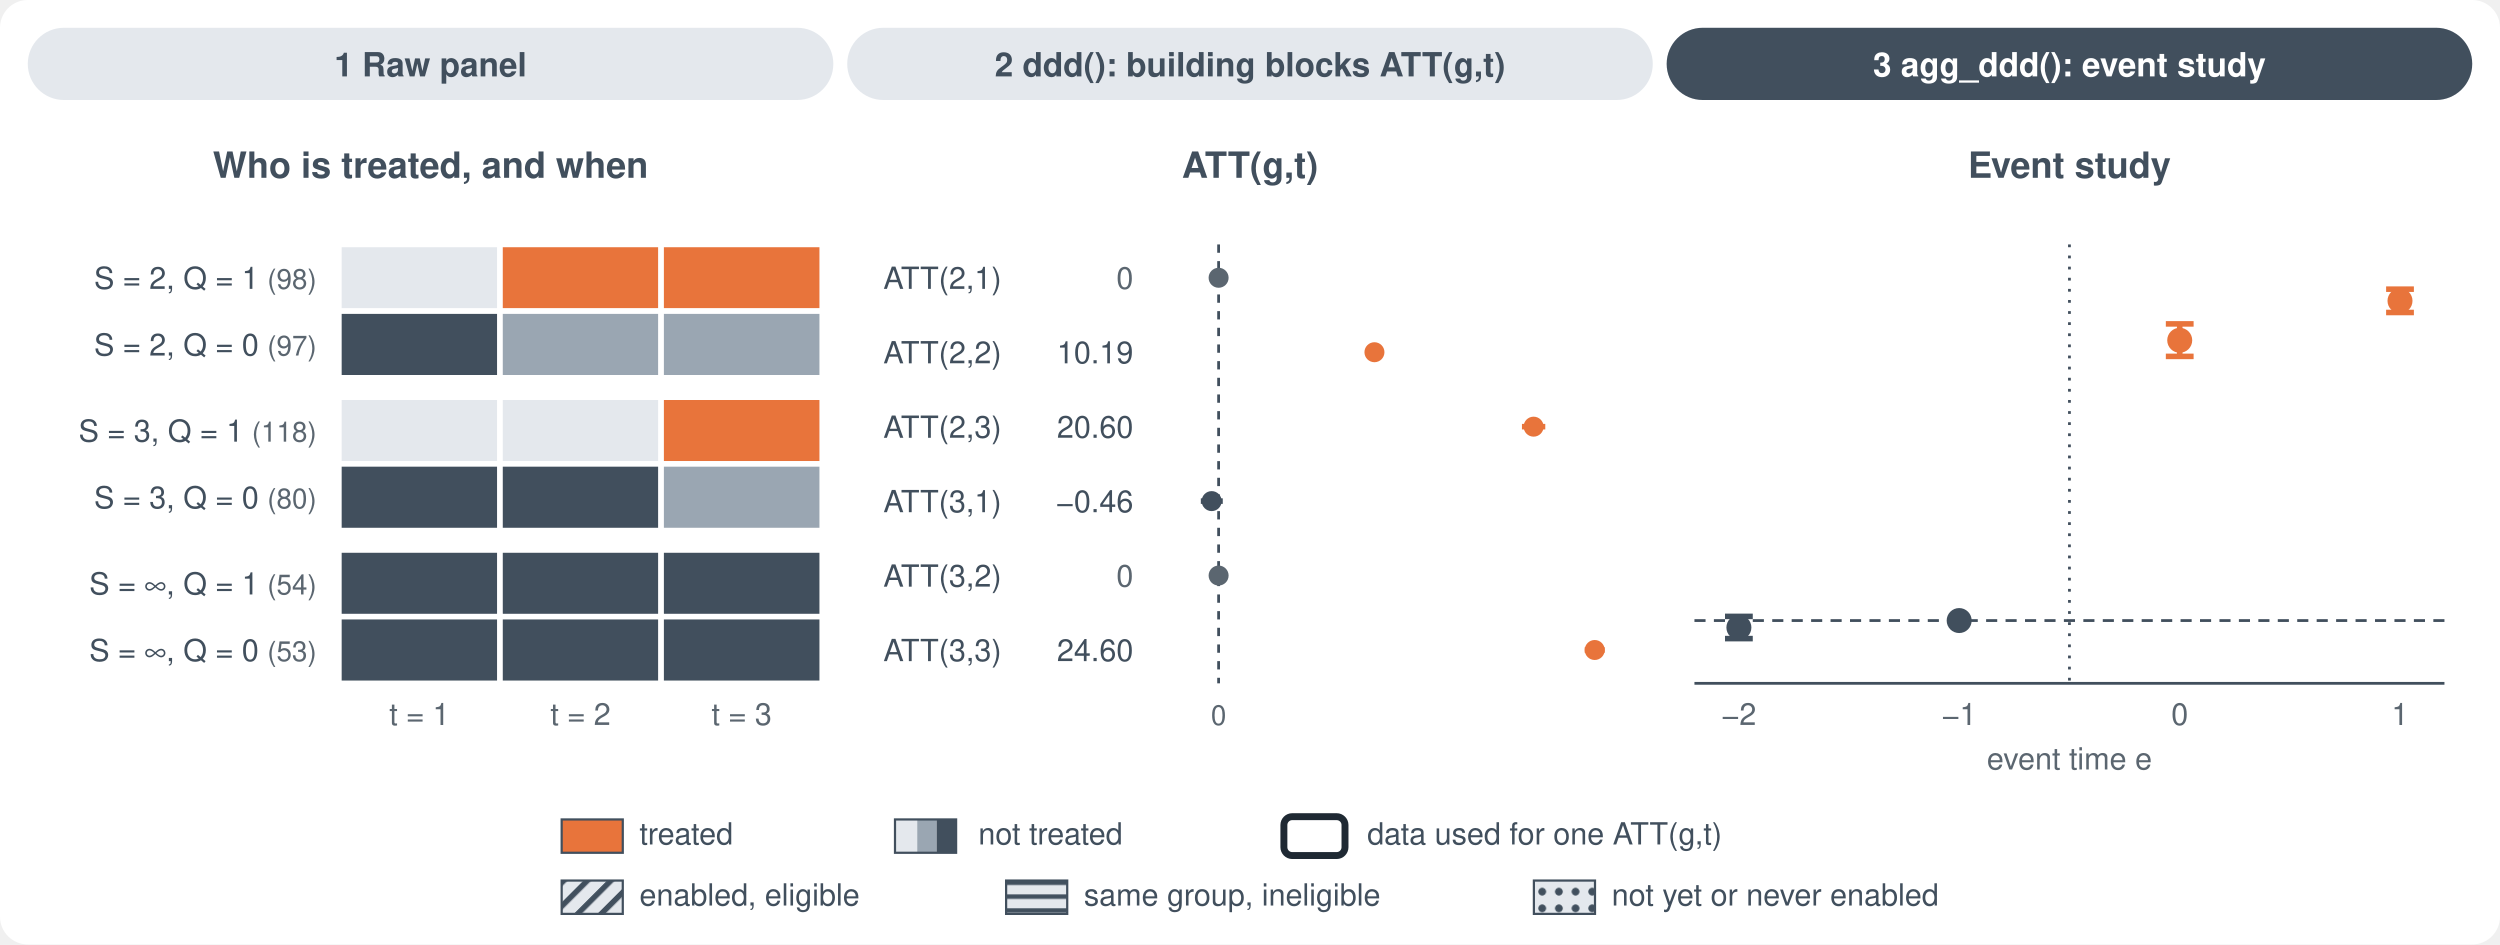
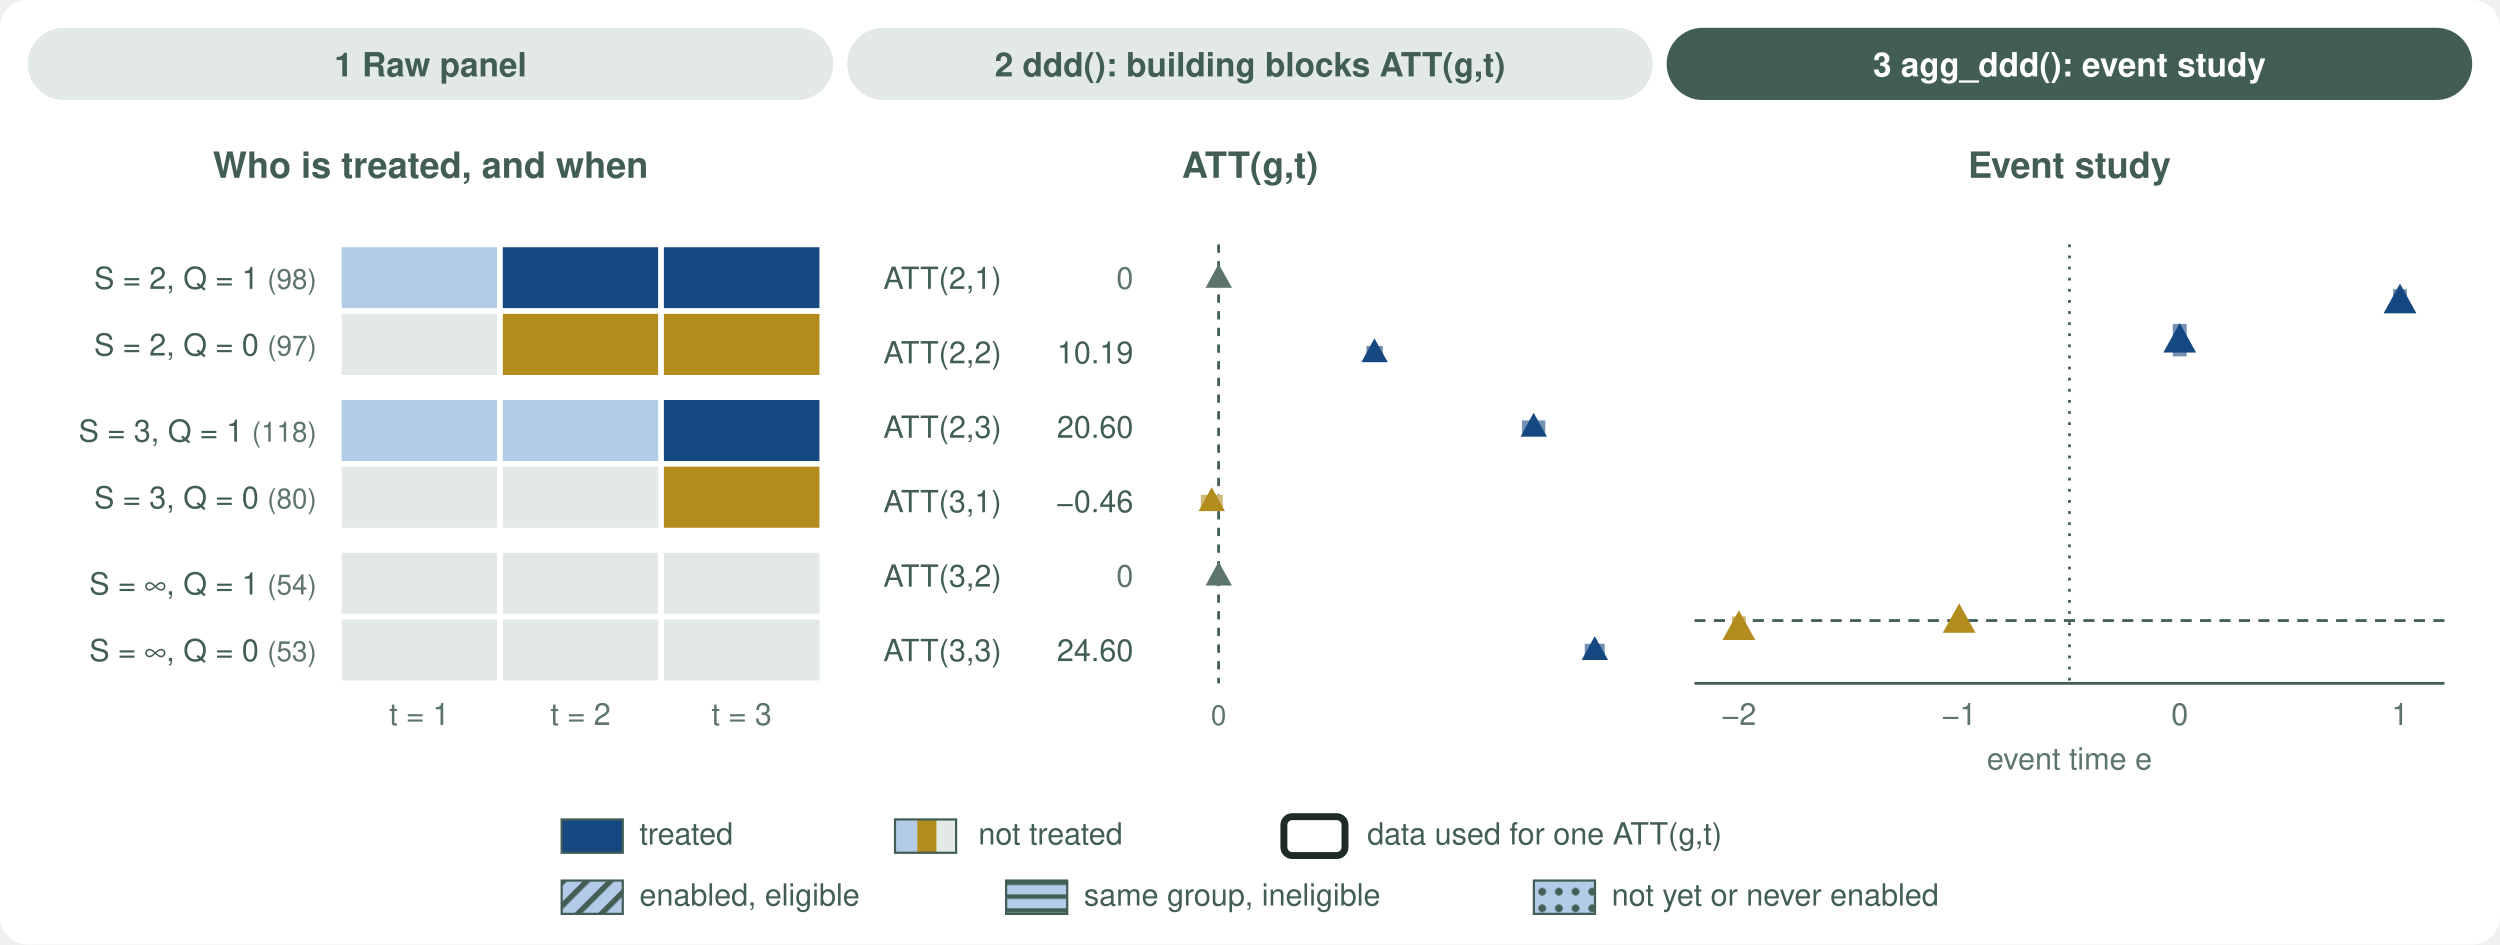
<svg xmlns="http://www.w3.org/2000/svg" viewBox="0 0 900 340" width="900" height="340" role="img" aria-labelledby="t d">
  <defs>
    <pattern id="pA" width="6" height="6" patternUnits="userSpaceOnUse" patternTransform="rotate(45)">
-       <rect width="2" height="6" fill="#414F5D" />
+       <rect width="2" height="6" fill="#415D56" />
    </pattern>
    <pattern id="pAw" width="6" height="6" patternUnits="userSpaceOnUse" patternTransform="rotate(45)">
      <rect width="2" height="6" fill="#FFFFFF" />
    </pattern>
    <pattern id="pB" width="6" height="5" patternUnits="userSpaceOnUse">
-       <rect y="2" width="6" height="1.6" fill="#414F5D" />
+       <rect y="2" width="6" height="1.6" fill="#415D56" />
    </pattern>
    <pattern id="pBw" width="6" height="5" patternUnits="userSpaceOnUse">
      <rect y="2" width="6" height="1.6" fill="#FFFFFF" />
    </pattern>
    <pattern id="pC" width="6" height="6" patternUnits="userSpaceOnUse">
-       <circle cx="3" cy="3" r="1.4" fill="#414F5D" />
+       <circle cx="3" cy="3" r="1.4" fill="#415D56" />
    </pattern>
    <pattern id="pCw" width="6" height="6" patternUnits="userSpaceOnUse">
      <circle cx="3" cy="3" r="1.4" fill="#FFFFFF" />
    </pattern>
    <style>
.a{animation-duration:27s;animation-iteration-count:infinite;animation-timing-function:linear}.e{animation-timing-function:ease-out}.off{opacity:0}
.w1{animation-name:w1}@keyframes w1{0%,18.52%{opacity:1}19.44%,100%{opacity:0}}
.w2{animation-name:w2}@keyframes w2{0%,18.52%{opacity:0}19.44%,68.89%{opacity:1}69.81%,100%{opacity:0}}
.w3{animation-name:w3}@keyframes w3{0%,68.89%{opacity:0}69.81%,97.78%{opacity:1}98.70%,100%{opacity:0}}
.w4{animation-name:w4}@keyframes w4{0%,18.52%{opacity:0}19.44%,24.44%{opacity:1}25.37%,100%{opacity:0}}
.w5{animation-name:w5}@keyframes w5{0%,24.44%{opacity:0}25.37%,34.07%{opacity:1}35.00%,100%{opacity:0}}
.w6{animation-name:w6}@keyframes w6{0%,34.07%{opacity:0}35.00%,43.70%{opacity:1}44.63%,100%{opacity:0}}
.w7{animation-name:w7}@keyframes w7{0%,43.70%{opacity:0}44.63%,53.33%{opacity:1}54.26%,100%{opacity:0}}
.w8{animation-name:w8}@keyframes w8{0%,53.33%{opacity:0}54.26%,59.26%{opacity:1}60.19%,100%{opacity:0}}
.w9{animation-name:w9}@keyframes w9{0%,59.26%{opacity:0}60.19%,68.89%{opacity:1}69.81%,100%{opacity:0}}
.w10{animation-name:w10}@keyframes w10{0%,20.74%{opacity:0}21.67%,97.78%{opacity:1}98.70%,100%{opacity:0}}
.w11{animation-name:w11}@keyframes w11{0%,26.67%{opacity:0}27.59%,97.78%{opacity:1}98.70%,100%{opacity:0}}
.w12{animation-name:w12}@keyframes w12{0%,36.30%{opacity:0}37.22%,97.78%{opacity:1}98.70%,100%{opacity:0}}
.w13{animation-name:w13}@keyframes w13{0%,45.93%{opacity:0}46.85%,97.78%{opacity:1}98.70%,100%{opacity:0}}
.w14{animation-name:w14}@keyframes w14{0%,55.56%{opacity:0}56.48%,97.78%{opacity:1}98.70%,100%{opacity:0}}
.w15{animation-name:w15}@keyframes w15{0%,61.48%{opacity:0}62.41%,97.78%{opacity:1}98.70%,100%{opacity:0}}
.w16{animation-name:w16}@keyframes w16{0%,70.37%{opacity:0}71.30%,75.56%{opacity:1}76.48%,100%{opacity:0}}
.w17{animation-name:w17}@keyframes w17{0%,70.37%{opacity:0}71.30%,97.78%{opacity:1}98.70%,100%{opacity:0}}
.w18{animation-name:w18}@keyframes w18{0%,76.30%{opacity:0}77.22%,81.48%{opacity:1}82.41%,100%{opacity:0}}
.w19{animation-name:w19}@keyframes w19{0%,76.30%{opacity:0}77.22%,97.78%{opacity:1}98.70%,100%{opacity:0}}
.w20{animation-name:w20}@keyframes w20{0%,82.22%{opacity:0}83.15%,87.41%{opacity:1}88.33%,100%{opacity:0}}
.w21{animation-name:w21}@keyframes w21{0%,82.22%{opacity:0}83.15%,97.78%{opacity:1}98.70%,100%{opacity:0}}
.w22{animation-name:w22}@keyframes w22{0%,88.15%{opacity:0}89.07%,93.33%{opacity:1}94.26%,100%{opacity:0}}
.w23{animation-name:w23}@keyframes w23{0%,88.15%{opacity:0}89.07%,97.78%{opacity:1}98.70%,100%{opacity:0}}
- .c1{animation-name:c1}@keyframes c1{0%,3.33%{fill:#414F5D}4.07%,97.78%{fill:#E4E8ED}99.63%,100%{fill:#414F5D}}
- .c2{animation-name:c2}@keyframes c2{0%,7.04%{fill:#414F5D}7.78%,97.78%{fill:#E8743B}99.63%,100%{fill:#414F5D}}
- .c3{animation-name:c3}@keyframes c3{0%,10.74%{fill:#414F5D}11.48%,97.78%{fill:#E8743B}99.63%,100%{fill:#414F5D}}
- .c4{animation-name:c4}@keyframes c4{0%,7.04%{fill:#414F5D}7.78%,97.78%{fill:#9AA6B2}99.63%,100%{fill:#414F5D}}
- .c5{animation-name:c5}@keyframes c5{0%,10.74%{fill:#414F5D}11.48%,97.78%{fill:#9AA6B2}99.63%,100%{fill:#414F5D}}
- .c6{animation-name:c6}@keyframes c6{0%,3.33%{fill:#414F5D}4.07%,97.78%{fill:#E4E8ED}99.63%,100%{fill:#414F5D}}
- .c7{animation-name:c7}@keyframes c7{0%,7.04%{fill:#414F5D}7.78%,97.78%{fill:#E4E8ED}99.63%,100%{fill:#414F5D}}
- .c8{animation-name:c8}@keyframes c8{0%,10.74%{fill:#414F5D}11.48%,97.78%{fill:#E8743B}99.63%,100%{fill:#414F5D}}
- .c9{animation-name:c9}@keyframes c9{0%,10.74%{fill:#414F5D}11.48%,97.78%{fill:#9AA6B2}99.63%,100%{fill:#414F5D}}
+ .c1{animation-name:c1}@keyframes c1{0%,3.33%{fill:#E3E9E5}4.07%,97.78%{fill:#B3CBE6}99.63%,100%{fill:#E3E9E5}}
+ .c2{animation-name:c2}@keyframes c2{0%,7.04%{fill:#E3E9E5}7.78%,97.78%{fill:#154780}99.63%,100%{fill:#E3E9E5}}
+ .c3{animation-name:c3}@keyframes c3{0%,10.74%{fill:#E3E9E5}11.48%,97.78%{fill:#154780}99.63%,100%{fill:#E3E9E5}}
+ .c4{animation-name:c4}@keyframes c4{0%,7.04%{fill:#E3E9E5}7.78%,97.78%{fill:#B28C1C}99.63%,100%{fill:#E3E9E5}}
+ .c5{animation-name:c5}@keyframes c5{0%,10.74%{fill:#E3E9E5}11.48%,97.78%{fill:#B28C1C}99.63%,100%{fill:#E3E9E5}}
+ .c6{animation-name:c6}@keyframes c6{0%,3.33%{fill:#E3E9E5}4.07%,97.78%{fill:#B3CBE6}99.63%,100%{fill:#E3E9E5}}
+ .c7{animation-name:c7}@keyframes c7{0%,7.04%{fill:#E3E9E5}7.78%,97.78%{fill:#B3CBE6}99.63%,100%{fill:#E3E9E5}}
+ .c8{animation-name:c8}@keyframes c8{0%,10.74%{fill:#E3E9E5}11.48%,97.78%{fill:#154780}99.63%,100%{fill:#E3E9E5}}
+ .c9{animation-name:c9}@keyframes c9{0%,10.74%{fill:#E3E9E5}11.48%,97.78%{fill:#B28C1C}99.63%,100%{fill:#E3E9E5}}
.sw{animation-name:sw}@keyframes sw{0%,2.22%{opacity:0;transform:translateX(0)}2.96%{opacity:1;transform:translateX(0)}13.33%{opacity:1;transform:translateX(174px)}14.07%,100%{opacity:0;transform:translateX(174px)}}
@media (prefers-reduced-motion:reduce){.a{animation:none!important}}
</style>
  </defs>
  <rect x="0" y="0" width="900" height="340" fill="#FFFFFF" rx="10" />
  <g font-family="-apple-system,BlinkMacSystemFont,'Segoe UI',Helvetica,Arial,sans-serif">
-     <rect x="10" y="10" width="290" height="26" fill="#E4E8ED" rx="13" />
-     <text x="155" y="27.5" text-anchor="middle" font-size="12" fill="#414F5D" font-weight="600">1  Raw panel</text>
+     <rect x="10" y="10" width="290" height="26" fill="#E3E9E5" rx="13" />
+     <text x="155" y="27.5" text-anchor="middle" font-size="12" fill="#415D56" font-weight="600">1  Raw panel</text>
    <g class="a w1 off">
-       <rect x="10" y="10" width="290" height="26" fill="#414F5D" rx="13" />
+       <rect x="10" y="10" width="290" height="26" fill="#415D56" rx="13" />
      <text x="155" y="27.5" text-anchor="middle" font-size="12" fill="#FFFFFF" font-weight="600">1  Raw panel</text>
    </g>
-     <rect x="305" y="10" width="290" height="26" fill="#E4E8ED" rx="13" />
-     <text x="450" y="27.5" text-anchor="middle" font-size="12" fill="#414F5D" font-weight="600">2  ddd(): building blocks ATT(g,t)</text>
+     <rect x="305" y="10" width="290" height="26" fill="#E3E9E5" rx="13" />
+     <text x="450" y="27.5" text-anchor="middle" font-size="12" fill="#415D56" font-weight="600">2  ddd(): building blocks ATT(g,t)</text>
    <g class="a w2 off">
-       <rect x="305" y="10" width="290" height="26" fill="#414F5D" rx="13" />
+       <rect x="305" y="10" width="290" height="26" fill="#415D56" rx="13" />
      <text x="450" y="27.5" text-anchor="middle" font-size="12" fill="#FFFFFF" font-weight="600">2  ddd(): building blocks ATT(g,t)</text>
    </g>
-     <rect x="600" y="10" width="290" height="26" fill="#E4E8ED" rx="13" />
-     <text x="745" y="27.5" text-anchor="middle" font-size="12" fill="#414F5D" font-weight="600">3  agg_ddd(): event study</text>
+     <rect x="600" y="10" width="290" height="26" fill="#E3E9E5" rx="13" />
+     <text x="745" y="27.5" text-anchor="middle" font-size="12" fill="#415D56" font-weight="600">3  agg_ddd(): event study</text>
    <g class="a w3">
-       <rect x="600" y="10" width="290" height="26" fill="#414F5D" rx="13" />
+       <rect x="600" y="10" width="290" height="26" fill="#415D56" rx="13" />
      <text x="745" y="27.5" text-anchor="middle" font-size="12" fill="#FFFFFF" font-weight="600">3  agg_ddd(): event study</text>
    </g>
    <g class="a w1 off">
-       <text x="155" y="64" text-anchor="middle" font-size="13" fill="#414F5D" font-weight="600">Who is treated, and when</text>
+       <text x="155" y="64" text-anchor="middle" font-size="13" fill="#415D56" font-weight="600">Who is treated, and when</text>
    </g>
    <g class="a w3">
-       <text x="155" y="64" text-anchor="middle" font-size="13" fill="#414F5D" font-weight="600">Who is treated, and when</text>
-     </g>
-     <rect class="a e c1" x="122" y="88" width="58" height="24" fill="#E4E8ED" stroke="#FFFFFF" stroke-width="2" />
-     <rect class="a e c2" x="180" y="88" width="58" height="24" fill="#E8743B" stroke="#FFFFFF" stroke-width="2" />
-     <rect class="a e c3" x="238" y="88" width="58" height="24" fill="#E8743B" stroke="#FFFFFF" stroke-width="2" />
-     <rect x="122" y="112" width="58" height="24" fill="#414F5D" stroke="#FFFFFF" stroke-width="2" />
-     <rect class="a e c4" x="180" y="112" width="58" height="24" fill="#9AA6B2" stroke="#FFFFFF" stroke-width="2" />
-     <rect class="a e c5" x="238" y="112" width="58" height="24" fill="#9AA6B2" stroke="#FFFFFF" stroke-width="2" />
-     <rect class="a e c6" x="122" y="143" width="58" height="24" fill="#E4E8ED" stroke="#FFFFFF" stroke-width="2" />
-     <rect class="a e c7" x="180" y="143" width="58" height="24" fill="#E4E8ED" stroke="#FFFFFF" stroke-width="2" />
-     <rect class="a e c8" x="238" y="143" width="58" height="24" fill="#E8743B" stroke="#FFFFFF" stroke-width="2" />
-     <rect x="122" y="167" width="58" height="24" fill="#414F5D" stroke="#FFFFFF" stroke-width="2" />
-     <rect x="180" y="167" width="58" height="24" fill="#414F5D" stroke="#FFFFFF" stroke-width="2" />
-     <rect class="a e c9" x="238" y="167" width="58" height="24" fill="#9AA6B2" stroke="#FFFFFF" stroke-width="2" />
-     <rect x="122" y="198" width="58" height="24" fill="#414F5D" stroke="#FFFFFF" stroke-width="2" />
-     <rect x="180" y="198" width="58" height="24" fill="#414F5D" stroke="#FFFFFF" stroke-width="2" />
-     <rect x="238" y="198" width="58" height="24" fill="#414F5D" stroke="#FFFFFF" stroke-width="2" />
-     <rect x="122" y="222" width="58" height="24" fill="#414F5D" stroke="#FFFFFF" stroke-width="2" />
-     <rect x="180" y="222" width="58" height="24" fill="#414F5D" stroke="#FFFFFF" stroke-width="2" />
-     <rect x="238" y="222" width="58" height="24" fill="#414F5D" stroke="#FFFFFF" stroke-width="2" />
-     <text x="114" y="104" text-anchor="end" font-size="11" fill="#414F5D">S = 2, Q = 1 <tspan font-size="10" fill="#5B6670">(98)</tspan>
-     </text>
-     <text x="114" y="128" text-anchor="end" font-size="11" fill="#414F5D">S = 2, Q = 0 <tspan font-size="10" fill="#5B6670">(97)</tspan>
-     </text>
-     <text x="114" y="159" text-anchor="end" font-size="11" fill="#414F5D">S = 3, Q = 1 <tspan font-size="10" fill="#5B6670">(118)</tspan>
-     </text>
-     <text x="114" y="183" text-anchor="end" font-size="11" fill="#414F5D">S = 3, Q = 0 <tspan font-size="10" fill="#5B6670">(80)</tspan>
-     </text>
-     <text x="114" y="214" text-anchor="end" font-size="11" fill="#414F5D">S = ∞, Q = 1 <tspan font-size="10" fill="#5B6670">(54)</tspan>
-     </text>
-     <text x="114" y="238" text-anchor="end" font-size="11" fill="#414F5D">S = ∞, Q = 0 <tspan font-size="10" fill="#5B6670">(53)</tspan>
-     </text>
-     <text x="151" y="261" text-anchor="middle" font-size="11" fill="#5B6670">t = 1</text>
-     <text x="209" y="261" text-anchor="middle" font-size="11" fill="#5B6670">t = 2</text>
-     <text x="267" y="261" text-anchor="middle" font-size="11" fill="#5B6670">t = 3</text>
-     <rect class="a sw off" x="120.5" y="84" width="3" height="166" fill="#E8743B" />
+       <text x="155" y="64" text-anchor="middle" font-size="13" fill="#415D56" font-weight="600">Who is treated, and when</text>
+     </g>
+     <rect class="a e c1" x="122" y="88" width="58" height="24" fill="#B3CBE6" stroke="#FFFFFF" stroke-width="2" />
+     <rect class="a e c2" x="180" y="88" width="58" height="24" fill="#154780" stroke="#FFFFFF" stroke-width="2" />
+     <rect class="a e c3" x="238" y="88" width="58" height="24" fill="#154780" stroke="#FFFFFF" stroke-width="2" />
+     <rect x="122" y="112" width="58" height="24" fill="#E3E9E5" stroke="#FFFFFF" stroke-width="2" />
+     <rect class="a e c4" x="180" y="112" width="58" height="24" fill="#B28C1C" stroke="#FFFFFF" stroke-width="2" />
+     <rect class="a e c5" x="238" y="112" width="58" height="24" fill="#B28C1C" stroke="#FFFFFF" stroke-width="2" />
+     <rect class="a e c6" x="122" y="143" width="58" height="24" fill="#B3CBE6" stroke="#FFFFFF" stroke-width="2" />
+     <rect class="a e c7" x="180" y="143" width="58" height="24" fill="#B3CBE6" stroke="#FFFFFF" stroke-width="2" />
+     <rect class="a e c8" x="238" y="143" width="58" height="24" fill="#154780" stroke="#FFFFFF" stroke-width="2" />
+     <rect x="122" y="167" width="58" height="24" fill="#E3E9E5" stroke="#FFFFFF" stroke-width="2" />
+     <rect x="180" y="167" width="58" height="24" fill="#E3E9E5" stroke="#FFFFFF" stroke-width="2" />
+     <rect class="a e c9" x="238" y="167" width="58" height="24" fill="#B28C1C" stroke="#FFFFFF" stroke-width="2" />
+     <rect x="122" y="198" width="58" height="24" fill="#E3E9E5" stroke="#FFFFFF" stroke-width="2" />
+     <rect x="180" y="198" width="58" height="24" fill="#E3E9E5" stroke="#FFFFFF" stroke-width="2" />
+     <rect x="238" y="198" width="58" height="24" fill="#E3E9E5" stroke="#FFFFFF" stroke-width="2" />
+     <rect x="122" y="222" width="58" height="24" fill="#E3E9E5" stroke="#FFFFFF" stroke-width="2" />
+     <rect x="180" y="222" width="58" height="24" fill="#E3E9E5" stroke="#FFFFFF" stroke-width="2" />
+     <rect x="238" y="222" width="58" height="24" fill="#E3E9E5" stroke="#FFFFFF" stroke-width="2" />
+     <text x="114" y="104" text-anchor="end" font-size="11" fill="#415D56">S = 2, Q = 1 <tspan font-size="10" fill="#5C746C">(98)</tspan>
+     </text>
+     <text x="114" y="128" text-anchor="end" font-size="11" fill="#415D56">S = 2, Q = 0 <tspan font-size="10" fill="#5C746C">(97)</tspan>
+     </text>
+     <text x="114" y="159" text-anchor="end" font-size="11" fill="#415D56">S = 3, Q = 1 <tspan font-size="10" fill="#5C746C">(118)</tspan>
+     </text>
+     <text x="114" y="183" text-anchor="end" font-size="11" fill="#415D56">S = 3, Q = 0 <tspan font-size="10" fill="#5C746C">(80)</tspan>
+     </text>
+     <text x="114" y="214" text-anchor="end" font-size="11" fill="#415D56">S = ∞, Q = 1 <tspan font-size="10" fill="#5C746C">(54)</tspan>
+     </text>
+     <text x="114" y="238" text-anchor="end" font-size="11" fill="#415D56">S = ∞, Q = 0 <tspan font-size="10" fill="#5C746C">(53)</tspan>
+     </text>
+     <text x="151" y="261" text-anchor="middle" font-size="11" fill="#5C746C">t = 1</text>
+     <text x="209" y="261" text-anchor="middle" font-size="11" fill="#5C746C">t = 2</text>
+     <text x="267" y="261" text-anchor="middle" font-size="11" fill="#5C746C">t = 3</text>
+     <rect class="a sw off" x="120.5" y="84" width="3" height="166" fill="#154780" />
    <g class="a w4 off">
-       <rect x="311" y="89" width="278" height="22" fill="#E4E8ED" rx="4" />
-       <text x="155" y="64" text-anchor="middle" font-size="13" fill="#414F5D" font-weight="600">ATT(2,1)</text>
+       <rect x="311" y="89" width="278" height="22" fill="#E3E9E5" rx="4" />
+       <text x="155" y="64" text-anchor="middle" font-size="13" fill="#415D56" font-weight="600">ATT(2,1)</text>
      <rect x="123" y="89" width="56" height="22" fill="url(#pA)" />
      <rect x="180" y="88" width="58" height="24" fill="#FFFFFF" fill-opacity="0.82" />
      <rect x="238" y="88" width="58" height="24" fill="#FFFFFF" fill-opacity="0.82" />
-       <rect x="123" y="113" width="56" height="22" fill="url(#pBw)" />
+       <rect x="123" y="113" width="56" height="22" fill="url(#pB)" />
      <rect x="180" y="112" width="58" height="24" fill="#FFFFFF" fill-opacity="0.82" />
      <rect x="238" y="112" width="58" height="24" fill="#FFFFFF" fill-opacity="0.82" />
      <rect x="122" y="143" width="58" height="24" fill="#FFFFFF" fill-opacity="0.82" />
      <rect x="180" y="143" width="58" height="24" fill="#FFFFFF" fill-opacity="0.82" />
      <rect x="238" y="143" width="58" height="24" fill="#FFFFFF" fill-opacity="0.82" />
      <rect x="122" y="167" width="58" height="24" fill="#FFFFFF" fill-opacity="0.82" />
      <rect x="180" y="167" width="58" height="24" fill="#FFFFFF" fill-opacity="0.82" />
      <rect x="238" y="167" width="58" height="24" fill="#FFFFFF" fill-opacity="0.82" />
      <rect x="122" y="198" width="58" height="24" fill="#FFFFFF" fill-opacity="0.82" />
      <rect x="180" y="198" width="58" height="24" fill="#FFFFFF" fill-opacity="0.82" />
      <rect x="238" y="198" width="58" height="24" fill="#FFFFFF" fill-opacity="0.82" />
      <rect x="122" y="222" width="58" height="24" fill="#FFFFFF" fill-opacity="0.82" />
      <rect x="180" y="222" width="58" height="24" fill="#FFFFFF" fill-opacity="0.82" />
      <rect x="238" y="222" width="58" height="24" fill="#FFFFFF" fill-opacity="0.82" />
-       <rect x="120" y="86" width="62" height="52" fill="none" stroke="#1F2933" stroke-width="2.5" rx="3" />
-       <text x="151" y="277" text-anchor="middle" font-size="11" fill="#414F5D" font-weight="600">g − 1</text>
+       <rect x="120" y="86" width="62" height="52" fill="none" stroke="#1E2B27" stroke-width="2.5" rx="3" />
+       <text x="151" y="277" text-anchor="middle" font-size="11" fill="#415D56" font-weight="600">g − 1</text>
    </g>
    <g class="a w5 off">
-       <rect x="311" y="115.8" width="278" height="22" fill="#E4E8ED" rx="4" />
-       <text x="155" y="64" text-anchor="middle" font-size="13" fill="#414F5D" font-weight="600">ATT(2,2)</text>
+       <rect x="311" y="115.8" width="278" height="22" fill="#E3E9E5" rx="4" />
+       <text x="155" y="64" text-anchor="middle" font-size="13" fill="#415D56" font-weight="600">ATT(2,2)</text>
      <rect x="123" y="89" width="56" height="22" fill="url(#pA)" />
-       <rect x="181" y="89" width="56" height="22" fill="url(#pA)" />
-       <rect x="238" y="88" width="58" height="24" fill="#FFFFFF" fill-opacity="0.82" />
-       <rect x="123" y="113" width="56" height="22" fill="url(#pBw)" />
+       <rect x="181" y="89" width="56" height="22" fill="url(#pAw)" />
+       <rect x="238" y="88" width="58" height="24" fill="#FFFFFF" fill-opacity="0.82" />
+       <rect x="123" y="113" width="56" height="22" fill="url(#pB)" />
      <rect x="181" y="113" width="56" height="22" fill="url(#pB)" />
      <rect x="238" y="112" width="58" height="24" fill="#FFFFFF" fill-opacity="0.82" />
      <rect x="123" y="144" width="56" height="22" fill="url(#pC)" />
      <rect x="181" y="144" width="56" height="22" fill="url(#pC)" />
      <rect x="238" y="143" width="58" height="24" fill="#FFFFFF" fill-opacity="0.82" />
-       <rect x="123" y="168" width="56" height="22" fill="url(#pCw)" />
-       <rect x="181" y="168" width="56" height="22" fill="url(#pCw)" />
-       <rect x="238" y="167" width="58" height="24" fill="#FFFFFF" fill-opacity="0.82" />
-       <rect x="123" y="199" width="56" height="22" fill="url(#pCw)" />
-       <rect x="181" y="199" width="56" height="22" fill="url(#pCw)" />
+       <rect x="123" y="168" width="56" height="22" fill="url(#pC)" />
+       <rect x="181" y="168" width="56" height="22" fill="url(#pC)" />
+       <rect x="238" y="167" width="58" height="24" fill="#FFFFFF" fill-opacity="0.82" />
+       <rect x="123" y="199" width="56" height="22" fill="url(#pC)" />
+       <rect x="181" y="199" width="56" height="22" fill="url(#pC)" />
      <rect x="238" y="198" width="58" height="24" fill="#FFFFFF" fill-opacity="0.82" />
-       <rect x="123" y="223" width="56" height="22" fill="url(#pCw)" />
-       <rect x="181" y="223" width="56" height="22" fill="url(#pCw)" />
+       <rect x="123" y="223" width="56" height="22" fill="url(#pC)" />
+       <rect x="181" y="223" width="56" height="22" fill="url(#pC)" />
      <rect x="238" y="222" width="58" height="24" fill="#FFFFFF" fill-opacity="0.82" />
-       <rect x="120" y="86" width="62" height="162" fill="none" stroke="#1F2933" stroke-width="2.5" rx="3" />
-       <rect x="178" y="86" width="62" height="162" fill="none" stroke="#1F2933" stroke-width="2.5" rx="3" />
-       <text x="151" y="277" text-anchor="middle" font-size="11" fill="#414F5D" font-weight="600">g − 1</text>
-       <text x="209" y="277" text-anchor="middle" font-size="11" fill="#414F5D" font-weight="600">t</text>
+       <rect x="120" y="86" width="62" height="162" fill="none" stroke="#1E2B27" stroke-width="2.5" rx="3" />
+       <rect x="178" y="86" width="62" height="162" fill="none" stroke="#1E2B27" stroke-width="2.5" rx="3" />
+       <text x="151" y="277" text-anchor="middle" font-size="11" fill="#415D56" font-weight="600">g − 1</text>
+       <text x="209" y="277" text-anchor="middle" font-size="11" fill="#415D56" font-weight="600">t</text>
    </g>
    <g class="a w6 off">
-       <rect x="311" y="142.6" width="278" height="22" fill="#E4E8ED" rx="4" />
-       <text x="155" y="64" text-anchor="middle" font-size="13" fill="#414F5D" font-weight="600">ATT(2,3)</text>
+       <rect x="311" y="142.6" width="278" height="22" fill="#E3E9E5" rx="4" />
+       <text x="155" y="64" text-anchor="middle" font-size="13" fill="#415D56" font-weight="600">ATT(2,3)</text>
      <rect x="123" y="89" width="56" height="22" fill="url(#pA)" />
      <rect x="180" y="88" width="58" height="24" fill="#FFFFFF" fill-opacity="0.82" />
-       <rect x="239" y="89" width="56" height="22" fill="url(#pA)" />
-       <rect x="123" y="113" width="56" height="22" fill="url(#pBw)" />
+       <rect x="239" y="89" width="56" height="22" fill="url(#pAw)" />
+       <rect x="123" y="113" width="56" height="22" fill="url(#pB)" />
      <rect x="180" y="112" width="58" height="24" fill="#FFFFFF" fill-opacity="0.82" />
      <rect x="239" y="113" width="56" height="22" fill="url(#pB)" />
      <rect x="122" y="143" width="58" height="24" fill="#FFFFFF" fill-opacity="0.82" />
      <rect x="180" y="143" width="58" height="24" fill="#FFFFFF" fill-opacity="0.82" />
      <rect x="238" y="143" width="58" height="24" fill="#FFFFFF" fill-opacity="0.82" />
      <rect x="122" y="167" width="58" height="24" fill="#FFFFFF" fill-opacity="0.82" />
      <rect x="180" y="167" width="58" height="24" fill="#FFFFFF" fill-opacity="0.82" />
      <rect x="238" y="167" width="58" height="24" fill="#FFFFFF" fill-opacity="0.82" />
-       <rect x="123" y="199" width="56" height="22" fill="url(#pCw)" />
+       <rect x="123" y="199" width="56" height="22" fill="url(#pC)" />
      <rect x="180" y="198" width="58" height="24" fill="#FFFFFF" fill-opacity="0.82" />
-       <rect x="239" y="199" width="56" height="22" fill="url(#pCw)" />
-       <rect x="123" y="223" width="56" height="22" fill="url(#pCw)" />
+       <rect x="239" y="199" width="56" height="22" fill="url(#pC)" />
+       <rect x="123" y="223" width="56" height="22" fill="url(#pC)" />
      <rect x="180" y="222" width="58" height="24" fill="#FFFFFF" fill-opacity="0.82" />
-       <rect x="239" y="223" width="56" height="22" fill="url(#pCw)" />
-       <rect x="120" y="86" width="62" height="52" fill="none" stroke="#1F2933" stroke-width="2.5" rx="3" />
-       <rect x="120" y="196" width="62" height="52" fill="none" stroke="#1F2933" stroke-width="2.5" rx="3" />
-       <rect x="236" y="86" width="62" height="52" fill="none" stroke="#1F2933" stroke-width="2.5" rx="3" />
-       <rect x="236" y="196" width="62" height="52" fill="none" stroke="#1F2933" stroke-width="2.5" rx="3" />
-       <text x="151" y="277" text-anchor="middle" font-size="11" fill="#414F5D" font-weight="600">g − 1</text>
-       <text x="267" y="277" text-anchor="middle" font-size="11" fill="#414F5D" font-weight="600">t</text>
+       <rect x="239" y="223" width="56" height="22" fill="url(#pC)" />
+       <rect x="120" y="86" width="62" height="52" fill="none" stroke="#1E2B27" stroke-width="2.5" rx="3" />
+       <rect x="120" y="196" width="62" height="52" fill="none" stroke="#1E2B27" stroke-width="2.5" rx="3" />
+       <rect x="236" y="86" width="62" height="52" fill="none" stroke="#1E2B27" stroke-width="2.5" rx="3" />
+       <rect x="236" y="196" width="62" height="52" fill="none" stroke="#1E2B27" stroke-width="2.5" rx="3" />
+       <text x="151" y="277" text-anchor="middle" font-size="11" fill="#415D56" font-weight="600">g − 1</text>
+       <text x="267" y="277" text-anchor="middle" font-size="11" fill="#415D56" font-weight="600">t</text>
    </g>
    <g class="a w7 off">
-       <rect x="311" y="169.4" width="278" height="22" fill="#E4E8ED" rx="4" />
-       <text x="155" y="64" text-anchor="middle" font-size="13" fill="#414F5D" font-weight="600">ATT(3,1)</text>
+       <rect x="311" y="169.4" width="278" height="22" fill="#E3E9E5" rx="4" />
+       <text x="155" y="64" text-anchor="middle" font-size="13" fill="#415D56" font-weight="600">ATT(3,1)</text>
      <rect x="122" y="88" width="58" height="24" fill="#FFFFFF" fill-opacity="0.82" />
      <rect x="180" y="88" width="58" height="24" fill="#FFFFFF" fill-opacity="0.82" />
      <rect x="238" y="88" width="58" height="24" fill="#FFFFFF" fill-opacity="0.82" />
      <rect x="122" y="112" width="58" height="24" fill="#FFFFFF" fill-opacity="0.82" />
      <rect x="180" y="112" width="58" height="24" fill="#FFFFFF" fill-opacity="0.82" />
      <rect x="238" y="112" width="58" height="24" fill="#FFFFFF" fill-opacity="0.82" />
      <rect x="123" y="144" width="56" height="22" fill="url(#pA)" />
      <rect x="181" y="144" width="56" height="22" fill="url(#pA)" />
      <rect x="238" y="143" width="58" height="24" fill="#FFFFFF" fill-opacity="0.82" />
-       <rect x="123" y="168" width="56" height="22" fill="url(#pBw)" />
-       <rect x="181" y="168" width="56" height="22" fill="url(#pBw)" />
-       <rect x="238" y="167" width="58" height="24" fill="#FFFFFF" fill-opacity="0.82" />
-       <rect x="123" y="199" width="56" height="22" fill="url(#pCw)" />
-       <rect x="181" y="199" width="56" height="22" fill="url(#pCw)" />
+       <rect x="123" y="168" width="56" height="22" fill="url(#pB)" />
+       <rect x="181" y="168" width="56" height="22" fill="url(#pB)" />
+       <rect x="238" y="167" width="58" height="24" fill="#FFFFFF" fill-opacity="0.82" />
+       <rect x="123" y="199" width="56" height="22" fill="url(#pC)" />
+       <rect x="181" y="199" width="56" height="22" fill="url(#pC)" />
      <rect x="238" y="198" width="58" height="24" fill="#FFFFFF" fill-opacity="0.82" />
-       <rect x="123" y="223" width="56" height="22" fill="url(#pCw)" />
-       <rect x="181" y="223" width="56" height="22" fill="url(#pCw)" />
+       <rect x="123" y="223" width="56" height="22" fill="url(#pC)" />
+       <rect x="181" y="223" width="56" height="22" fill="url(#pC)" />
      <rect x="238" y="222" width="58" height="24" fill="#FFFFFF" fill-opacity="0.82" />
-       <rect x="178" y="141" width="62" height="107" fill="none" stroke="#1F2933" stroke-width="2.5" rx="3" />
-       <rect x="120" y="141" width="62" height="107" fill="none" stroke="#1F2933" stroke-width="2.5" rx="3" />
-       <text x="209" y="277" text-anchor="middle" font-size="11" fill="#414F5D" font-weight="600">g − 1</text>
-       <text x="151" y="277" text-anchor="middle" font-size="11" fill="#414F5D" font-weight="600">t</text>
+       <rect x="178" y="141" width="62" height="107" fill="none" stroke="#1E2B27" stroke-width="2.5" rx="3" />
+       <rect x="120" y="141" width="62" height="107" fill="none" stroke="#1E2B27" stroke-width="2.5" rx="3" />
+       <text x="209" y="277" text-anchor="middle" font-size="11" fill="#415D56" font-weight="600">g − 1</text>
+       <text x="151" y="277" text-anchor="middle" font-size="11" fill="#415D56" font-weight="600">t</text>
    </g>
    <g class="a w8 off">
-       <rect x="311" y="196.2" width="278" height="22" fill="#E4E8ED" rx="4" />
-       <text x="155" y="64" text-anchor="middle" font-size="13" fill="#414F5D" font-weight="600">ATT(3,2)</text>
+       <rect x="311" y="196.2" width="278" height="22" fill="#E3E9E5" rx="4" />
+       <text x="155" y="64" text-anchor="middle" font-size="13" fill="#415D56" font-weight="600">ATT(3,2)</text>
      <rect x="122" y="88" width="58" height="24" fill="#FFFFFF" fill-opacity="0.82" />
      <rect x="180" y="88" width="58" height="24" fill="#FFFFFF" fill-opacity="0.82" />
      <rect x="238" y="88" width="58" height="24" fill="#FFFFFF" fill-opacity="0.82" />
      <rect x="122" y="112" width="58" height="24" fill="#FFFFFF" fill-opacity="0.82" />
      <rect x="180" y="112" width="58" height="24" fill="#FFFFFF" fill-opacity="0.82" />
      <rect x="238" y="112" width="58" height="24" fill="#FFFFFF" fill-opacity="0.82" />
      <rect x="122" y="143" width="58" height="24" fill="#FFFFFF" fill-opacity="0.82" />
      <rect x="181" y="144" width="56" height="22" fill="url(#pA)" />
      <rect x="238" y="143" width="58" height="24" fill="#FFFFFF" fill-opacity="0.82" />
      <rect x="122" y="167" width="58" height="24" fill="#FFFFFF" fill-opacity="0.82" />
-       <rect x="181" y="168" width="56" height="22" fill="url(#pBw)" />
+       <rect x="181" y="168" width="56" height="22" fill="url(#pB)" />
      <rect x="238" y="167" width="58" height="24" fill="#FFFFFF" fill-opacity="0.82" />
      <rect x="122" y="198" width="58" height="24" fill="#FFFFFF" fill-opacity="0.82" />
      <rect x="180" y="198" width="58" height="24" fill="#FFFFFF" fill-opacity="0.82" />
      <rect x="238" y="198" width="58" height="24" fill="#FFFFFF" fill-opacity="0.82" />
      <rect x="122" y="222" width="58" height="24" fill="#FFFFFF" fill-opacity="0.82" />
      <rect x="180" y="222" width="58" height="24" fill="#FFFFFF" fill-opacity="0.82" />
      <rect x="238" y="222" width="58" height="24" fill="#FFFFFF" fill-opacity="0.82" />
-       <rect x="178" y="141" width="62" height="52" fill="none" stroke="#1F2933" stroke-width="2.5" rx="3" />
-       <text x="209" y="277" text-anchor="middle" font-size="11" fill="#414F5D" font-weight="600">g − 1</text>
+       <rect x="178" y="141" width="62" height="52" fill="none" stroke="#1E2B27" stroke-width="2.5" rx="3" />
+       <text x="209" y="277" text-anchor="middle" font-size="11" fill="#415D56" font-weight="600">g − 1</text>
    </g>
    <g class="a w9 off">
-       <rect x="311" y="223" width="278" height="22" fill="#E4E8ED" rx="4" />
-       <text x="155" y="64" text-anchor="middle" font-size="13" fill="#414F5D" font-weight="600">ATT(3,3)</text>
+       <rect x="311" y="223" width="278" height="22" fill="#E3E9E5" rx="4" />
+       <text x="155" y="64" text-anchor="middle" font-size="13" fill="#415D56" font-weight="600">ATT(3,3)</text>
      <rect x="122" y="88" width="58" height="24" fill="#FFFFFF" fill-opacity="0.82" />
      <rect x="180" y="88" width="58" height="24" fill="#FFFFFF" fill-opacity="0.82" />
      <rect x="238" y="88" width="58" height="24" fill="#FFFFFF" fill-opacity="0.82" />
      <rect x="122" y="112" width="58" height="24" fill="#FFFFFF" fill-opacity="0.82" />
      <rect x="180" y="112" width="58" height="24" fill="#FFFFFF" fill-opacity="0.82" />
      <rect x="238" y="112" width="58" height="24" fill="#FFFFFF" fill-opacity="0.82" />
      <rect x="122" y="143" width="58" height="24" fill="#FFFFFF" fill-opacity="0.82" />
      <rect x="181" y="144" width="56" height="22" fill="url(#pA)" />
-       <rect x="239" y="144" width="56" height="22" fill="url(#pA)" />
+       <rect x="239" y="144" width="56" height="22" fill="url(#pAw)" />
      <rect x="122" y="167" width="58" height="24" fill="#FFFFFF" fill-opacity="0.82" />
-       <rect x="181" y="168" width="56" height="22" fill="url(#pBw)" />
+       <rect x="181" y="168" width="56" height="22" fill="url(#pB)" />
      <rect x="239" y="168" width="56" height="22" fill="url(#pB)" />
      <rect x="122" y="198" width="58" height="24" fill="#FFFFFF" fill-opacity="0.82" />
-       <rect x="181" y="199" width="56" height="22" fill="url(#pCw)" />
-       <rect x="239" y="199" width="56" height="22" fill="url(#pCw)" />
+       <rect x="181" y="199" width="56" height="22" fill="url(#pC)" />
+       <rect x="239" y="199" width="56" height="22" fill="url(#pC)" />
      <rect x="122" y="222" width="58" height="24" fill="#FFFFFF" fill-opacity="0.82" />
-       <rect x="181" y="223" width="56" height="22" fill="url(#pCw)" />
-       <rect x="239" y="223" width="56" height="22" fill="url(#pCw)" />
-       <rect x="178" y="141" width="62" height="107" fill="none" stroke="#1F2933" stroke-width="2.5" rx="3" />
-       <rect x="236" y="141" width="62" height="107" fill="none" stroke="#1F2933" stroke-width="2.5" rx="3" />
-       <text x="209" y="277" text-anchor="middle" font-size="11" fill="#414F5D" font-weight="600">g − 1</text>
-       <text x="267" y="277" text-anchor="middle" font-size="11" fill="#414F5D" font-weight="600">t</text>
-     </g>
-     <text x="450" y="64" text-anchor="middle" font-size="13" fill="#414F5D" font-weight="600">ATT(g,t)</text>
-     <line x1="438.7" x2="438.7" y1="88" y2="246" stroke="#414F5D" stroke-width="1" stroke-dasharray="3 3" />
-     <text x="438.7" y="261" text-anchor="middle" font-size="10" fill="#5B6670">0</text>
+       <rect x="181" y="223" width="56" height="22" fill="url(#pC)" />
+       <rect x="239" y="223" width="56" height="22" fill="url(#pC)" />
+       <rect x="178" y="141" width="62" height="107" fill="none" stroke="#1E2B27" stroke-width="2.5" rx="3" />
+       <rect x="236" y="141" width="62" height="107" fill="none" stroke="#1E2B27" stroke-width="2.5" rx="3" />
+       <text x="209" y="277" text-anchor="middle" font-size="11" fill="#415D56" font-weight="600">g − 1</text>
+       <text x="267" y="277" text-anchor="middle" font-size="11" fill="#415D56" font-weight="600">t</text>
+     </g>
+     <text x="450" y="64" text-anchor="middle" font-size="13" fill="#415D56" font-weight="600">ATT(g,t)</text>
+     <line x1="438.7" x2="438.7" y1="88" y2="246" stroke="#415D56" stroke-width="1" stroke-dasharray="3 3" />
+     <text x="438.7" y="261" text-anchor="middle" font-size="10" fill="#5C746C">0</text>
    <g class="a w10">
-       <text x="318" y="104" text-anchor="start" font-size="11" fill="#414F5D">ATT(2,1)</text>
-       <text x="408" y="104" text-anchor="end" font-size="11" fill="#5B6670">0</text>
-       <circle cx="438.7" cy="100.0" r="3.6" fill="#5B6670" />
+       <text x="318" y="104" text-anchor="start" font-size="11" fill="#415D56">ATT(2,1)</text>
+       <text x="408" y="104" text-anchor="end" font-size="11" fill="#5C746C">0</text>
+       <polygon points="438.7,95.0 434.0,103.6 443.5,103.6" fill="#5C746C" />
    </g>
    <g class="a w11">
-       <text x="318" y="130.8" text-anchor="start" font-size="11" fill="#414F5D">ATT(2,2)</text>
-       <text x="408" y="130.8" text-anchor="end" font-size="11" fill="#414F5D">10.19</text>
-       <line x1="491.9" x2="497.8" y1="126.8" y2="126.8" stroke="#E8743B" stroke-width="2" />
-       <circle cx="494.8" cy="126.8" r="3.6" fill="#E8743B" />
+       <text x="318" y="130.8" text-anchor="start" font-size="11" fill="#415D56">ATT(2,2)</text>
+       <text x="408" y="130.8" text-anchor="end" font-size="11" fill="#415D56">10.19</text>
+       <line x1="491.9" x2="497.8" y1="126.8" y2="126.8" stroke="#7391B3" stroke-width="4.5" />
+       <polygon points="494.8,121.8 490.1,130.4 499.6,130.4" fill="#154780" />
    </g>
    <g class="a w12">
-       <text x="318" y="157.6" text-anchor="start" font-size="11" fill="#414F5D">ATT(2,3)</text>
-       <text x="408" y="157.6" text-anchor="end" font-size="11" fill="#414F5D">20.60</text>
-       <line x1="547.9" x2="556.3" y1="153.6" y2="153.6" stroke="#E8743B" stroke-width="2" />
-       <circle cx="552.1" cy="153.6" r="3.6" fill="#E8743B" />
+       <text x="318" y="157.6" text-anchor="start" font-size="11" fill="#415D56">ATT(2,3)</text>
+       <text x="408" y="157.6" text-anchor="end" font-size="11" fill="#415D56">20.60</text>
+       <line x1="547.9" x2="556.3" y1="153.6" y2="153.6" stroke="#7391B3" stroke-width="4.5" />
+       <polygon points="552.1,148.6 547.4,157.2 556.9,157.2" fill="#154780" />
    </g>
    <g class="a w13">
-       <text x="318" y="184.4" text-anchor="start" font-size="11" fill="#414F5D">ATT(3,1)</text>
-       <text x="408" y="184.4" text-anchor="end" font-size="11" fill="#414F5D">−0.46</text>
-       <line x1="432.3" x2="440.2" y1="180.4" y2="180.4" stroke="#414F5D" stroke-width="2" />
-       <circle cx="436.2" cy="180.4" r="3.6" fill="#414F5D" />
+       <text x="318" y="184.4" text-anchor="start" font-size="11" fill="#415D56">ATT(3,1)</text>
+       <text x="408" y="184.4" text-anchor="end" font-size="11" fill="#415D56">−0.46</text>
+       <line x1="432.3" x2="440.2" y1="180.4" y2="180.4" stroke="#D1BA77" stroke-width="4.5" />
+       <polygon points="436.2,175.4 431.5,184.0 441.0,184.0" fill="#B28C1C" />
    </g>
    <g class="a w14">
-       <text x="318" y="211.2" text-anchor="start" font-size="11" fill="#414F5D">ATT(3,2)</text>
-       <text x="408" y="211.2" text-anchor="end" font-size="11" fill="#5B6670">0</text>
-       <circle cx="438.7" cy="207.2" r="3.6" fill="#5B6670" />
+       <text x="318" y="211.2" text-anchor="start" font-size="11" fill="#415D56">ATT(3,2)</text>
+       <text x="408" y="211.2" text-anchor="end" font-size="11" fill="#5C746C">0</text>
+       <polygon points="438.7,202.2 434.0,210.8 443.5,210.8" fill="#5C746C" />
    </g>
    <g class="a w15">
-       <text x="318" y="238" text-anchor="start" font-size="11" fill="#414F5D">ATT(3,3)</text>
-       <text x="408" y="238" text-anchor="end" font-size="11" fill="#414F5D">24.60</text>
-       <line x1="570.5" x2="577.7" y1="234.0" y2="234.0" stroke="#E8743B" stroke-width="2" />
-       <circle cx="574.1" cy="234.0" r="3.6" fill="#E8743B" />
-     </g>
-     <text x="745" y="64" text-anchor="middle" font-size="13" fill="#414F5D" font-weight="600">Event study</text>
-     <line x1="610" x2="880" y1="246" y2="246" stroke="#414F5D" stroke-width="1" />
-     <line x1="610" x2="880" y1="223.4" y2="223.4" stroke="#414F5D" stroke-width="1" stroke-dasharray="4 3" />
-     <line x1="745.0" x2="745.0" y1="88" y2="246" stroke="#414F5D" stroke-width="1" stroke-dasharray="1 3" />
-     <text x="626" y="261" text-anchor="middle" font-size="11" fill="#5B6670">−2</text>
-     <text x="705.3" y="261" text-anchor="middle" font-size="11" fill="#5B6670">−1</text>
-     <text x="784.7" y="261" text-anchor="middle" font-size="11" fill="#5B6670">0</text>
-     <text x="864" y="261" text-anchor="middle" font-size="11" fill="#5B6670">1</text>
-     <text x="745" y="277" text-anchor="middle" font-size="11" fill="#5B6670">event time e</text>
+       <text x="318" y="238" text-anchor="start" font-size="11" fill="#415D56">ATT(3,3)</text>
+       <text x="408" y="238" text-anchor="end" font-size="11" fill="#415D56">24.60</text>
+       <line x1="570.5" x2="577.7" y1="234.0" y2="234.0" stroke="#7391B3" stroke-width="4.5" />
+       <polygon points="574.1,229.0 569.4,237.6 578.9,237.6" fill="#154780" />
+     </g>
+     <text x="745" y="64" text-anchor="middle" font-size="13" fill="#415D56" font-weight="600">Event study</text>
+     <line x1="610" x2="880" y1="246" y2="246" stroke="#415D56" stroke-width="1" />
+     <line x1="610" x2="880" y1="223.4" y2="223.4" stroke="#415D56" stroke-width="1" stroke-dasharray="4 3" />
+     <line x1="745.0" x2="745.0" y1="88" y2="246" stroke="#415D56" stroke-width="1" stroke-dasharray="1 3" />
+     <text x="626" y="261" text-anchor="middle" font-size="11" fill="#5C746C">−2</text>
+     <text x="705.3" y="261" text-anchor="middle" font-size="11" fill="#5C746C">−1</text>
+     <text x="784.7" y="261" text-anchor="middle" font-size="11" fill="#5C746C">0</text>
+     <text x="864" y="261" text-anchor="middle" font-size="11" fill="#5C746C">1</text>
+     <text x="745" y="277" text-anchor="middle" font-size="11" fill="#5C746C">event time e</text>
    <g class="a w16 off">
-       <rect x="311" y="169.4" width="278" height="22" fill="none" stroke="#414F5D" stroke-width="1.8" rx="4" />
-       <path d="M589 180.4 C619.0 180.4 590.0 225.9 620.0 225.9" fill="none" stroke="#414F5D" stroke-width="2" />
+       <rect x="311" y="169.4" width="278" height="22" fill="none" stroke="#B28C1C" stroke-width="1.8" rx="4" />
+       <path d="M589 180.4 C619.0 180.4 590.0 225.9 620.0 225.9" fill="none" stroke="#B28C1C" stroke-width="2" />
    </g>
    <g class="a w17">
-       <path d="M626.0 229.9 V221.9 M621.0 229.9 h10 M621.0 221.9 h10" stroke="#414F5D" stroke-width="2" fill="none" />
-       <circle cx="626.0" cy="225.9" r="4.5" fill="#414F5D" />
+       <path d="M626.0 229.9 V221.9" stroke="#D1BA77" stroke-width="5" fill="none" />
+       <polygon points="626.0,219.7 620.1,230.4 631.9,230.4" fill="#B28C1C" />
    </g>
    <g class="a w18 off">
-       <rect x="311" y="89" width="278" height="22" fill="none" stroke="#414F5D" stroke-width="1.8" rx="4" />
-       <path d="M589 100.0 C619.0 100.0 669.3 223.4 699.3 223.4" fill="none" stroke="#414F5D" stroke-width="2" stroke-dasharray="3 3" />
-       <rect x="311" y="196.2" width="278" height="22" fill="none" stroke="#414F5D" stroke-width="1.8" rx="4" />
-       <path d="M589 207.2 C619.0 207.2 669.3 223.4 699.3 223.4" fill="none" stroke="#414F5D" stroke-width="2" stroke-dasharray="3 3" />
+       <rect x="311" y="89" width="278" height="22" fill="none" stroke="#B28C1C" stroke-width="1.8" rx="4" />
+       <path d="M589 100.0 C619.0 100.0 669.3 223.4 699.3 223.4" fill="none" stroke="#B28C1C" stroke-width="2" stroke-dasharray="3 3" />
+       <rect x="311" y="196.2" width="278" height="22" fill="none" stroke="#B28C1C" stroke-width="1.8" rx="4" />
+       <path d="M589 207.2 C619.0 207.2 669.3 223.4 699.3 223.4" fill="none" stroke="#B28C1C" stroke-width="2" stroke-dasharray="3 3" />
    </g>
    <g class="a w19">
-       <circle cx="705.3" cy="223.4" r="4.5" fill="#414F5D" />
+       <polygon points="705.3,217.2 699.4,227.8 711.2,227.8" fill="#B28C1C" />
    </g>
    <g class="a w20 off">
-       <rect x="311" y="115.8" width="278" height="22" fill="none" stroke="#E8743B" stroke-width="1.8" rx="4" />
-       <path d="M589 126.8 C619.0 126.8 748.7 122.5 778.7 122.5" fill="none" stroke="#E8743B" stroke-width="2" />
-       <text x="586" y="113.3" text-anchor="end" font-size="10" fill="#414F5D">× 0.45</text>
-       <rect x="311" y="223" width="278" height="22" fill="none" stroke="#E8743B" stroke-width="1.8" rx="4" />
-       <path d="M589 234.0 C619.0 234.0 748.7 122.5 778.7 122.5" fill="none" stroke="#E8743B" stroke-width="2" />
-       <text x="586" y="220.5" text-anchor="end" font-size="10" fill="#414F5D">× 0.55</text>
+       <rect x="311" y="115.8" width="278" height="22" fill="none" stroke="#154780" stroke-width="1.8" rx="4" />
+       <path d="M589 126.8 C619.0 126.8 748.7 122.5 778.7 122.5" fill="none" stroke="#154780" stroke-width="2" />
+       <text x="586" y="113.3" text-anchor="end" font-size="10" fill="#415D56">× 0.45</text>
+       <rect x="311" y="223" width="278" height="22" fill="none" stroke="#154780" stroke-width="1.8" rx="4" />
+       <path d="M589 234.0 C619.0 234.0 748.7 122.5 778.7 122.5" fill="none" stroke="#154780" stroke-width="2" />
+       <text x="586" y="220.5" text-anchor="end" font-size="10" fill="#415D56">× 0.55</text>
    </g>
    <g class="a w21">
-       <path d="M784.7 128.3 V116.6 M779.7 128.3 h10 M779.7 116.6 h10" stroke="#E8743B" stroke-width="2" fill="none" />
-       <circle cx="784.7" cy="122.5" r="4.5" fill="#E8743B" />
+       <path d="M784.7 128.3 V116.6" stroke="#7391B3" stroke-width="5" fill="none" />
+       <polygon points="784.7,116.3 778.8,126.9 790.6,126.9" fill="#154780" />
    </g>
    <g class="a w22 off">
-       <rect x="311" y="142.6" width="278" height="22" fill="none" stroke="#E8743B" stroke-width="1.8" rx="4" />
-       <path d="M589 153.6 C619.0 153.6 828.0 108.3 858.0 108.3" fill="none" stroke="#E8743B" stroke-width="2" />
+       <rect x="311" y="142.6" width="278" height="22" fill="none" stroke="#154780" stroke-width="1.8" rx="4" />
+       <path d="M589 153.6 C619.0 153.6 828.0 108.3 858.0 108.3" fill="none" stroke="#154780" stroke-width="2" />
    </g>
    <g class="a w23">
-       <path d="M864.0 112.5 V104.1 M859.0 112.5 h10 M859.0 104.1 h10" stroke="#E8743B" stroke-width="2" fill="none" />
-       <circle cx="864.0" cy="108.3" r="4.5" fill="#E8743B" />
+       <path d="M864.0 112.5 V104.1" stroke="#7391B3" stroke-width="5" fill="none" />
+       <polygon points="864.0,102.1 858.1,112.8 869.9,112.8" fill="#154780" />
    </g>
    <g transform="translate(162.2 0)">
-       <rect x="40" y="295" width="22" height="12" fill="#E8743B" stroke="#414F5D" stroke-width="0.8" />
-       <text x="68" y="304" text-anchor="start" font-size="11" fill="#414F5D">treated</text>
-       <rect x="160" y="295" width="8" height="12" fill="#E4E8ED" />
-       <rect x="168" y="295" width="7" height="12" fill="#9AA6B2" />
-       <rect x="175" y="295" width="7" height="12" fill="#414F5D" />
-       <rect x="160" y="295" width="22" height="12" fill="none" stroke="#414F5D" stroke-width="0.8" />
-       <text x="190" y="304" text-anchor="start" font-size="11" fill="#414F5D">not treated</text>
-       <rect x="300" y="294" width="22" height="14" fill="none" stroke="#1F2933" stroke-width="2.5" rx="3" />
-       <text x="330" y="304" text-anchor="start" font-size="11" fill="#414F5D">data used for one ATT(g,t)</text>
-       <rect x="40" y="317" width="22" height="12" fill="#E4E8ED" stroke="#414F5D" stroke-width="0.8" />
+       <rect x="40" y="295" width="22" height="12" fill="#154780" stroke="#415D56" stroke-width="0.8" />
+       <text x="68" y="304" text-anchor="start" font-size="11" fill="#415D56">treated</text>
+       <rect x="160" y="295" width="8" height="12" fill="#B3CBE6" />
+       <rect x="168" y="295" width="7" height="12" fill="#B28C1C" />
+       <rect x="175" y="295" width="7" height="12" fill="#E3E9E5" />
+       <rect x="160" y="295" width="22" height="12" fill="none" stroke="#415D56" stroke-width="0.8" />
+       <text x="190" y="304" text-anchor="start" font-size="11" fill="#415D56">not treated</text>
+       <rect x="300" y="294" width="22" height="14" fill="none" stroke="#1E2B27" stroke-width="2.5" rx="3" />
+       <text x="330" y="304" text-anchor="start" font-size="11" fill="#415D56">data used for one ATT(g,t)</text>
+       <rect x="40" y="317" width="22" height="12" fill="#B3CBE6" stroke="#415D56" stroke-width="0.8" />
      <rect x="40" y="317" width="22" height="12" fill="url(#pA)" />
-       <text x="68" y="326" text-anchor="start" font-size="11" fill="#414F5D">enabled, eligible</text>
-       <rect x="200" y="317" width="22" height="12" fill="#E4E8ED" stroke="#414F5D" stroke-width="0.8" />
+       <text x="68" y="326" text-anchor="start" font-size="11" fill="#415D56">enabled, eligible</text>
+       <rect x="200" y="317" width="22" height="12" fill="#B3CBE6" stroke="#415D56" stroke-width="0.8" />
      <rect x="200" y="317" width="22" height="12" fill="url(#pB)" />
-       <text x="228" y="326" text-anchor="start" font-size="11" fill="#414F5D">same group, ineligible</text>
-       <rect x="390" y="317" width="22" height="12" fill="#E4E8ED" stroke="#414F5D" stroke-width="0.8" />
+       <text x="228" y="326" text-anchor="start" font-size="11" fill="#415D56">same group, ineligible</text>
+       <rect x="390" y="317" width="22" height="12" fill="#B3CBE6" stroke="#415D56" stroke-width="0.8" />
      <rect x="390" y="317" width="22" height="12" fill="url(#pC)" />
-       <text x="418" y="326" text-anchor="start" font-size="11" fill="#414F5D">not yet or never enabled</text>
+       <text x="418" y="326" text-anchor="start" font-size="11" fill="#415D56">not yet or never enabled</text>
    </g>
  </g>
</svg>
